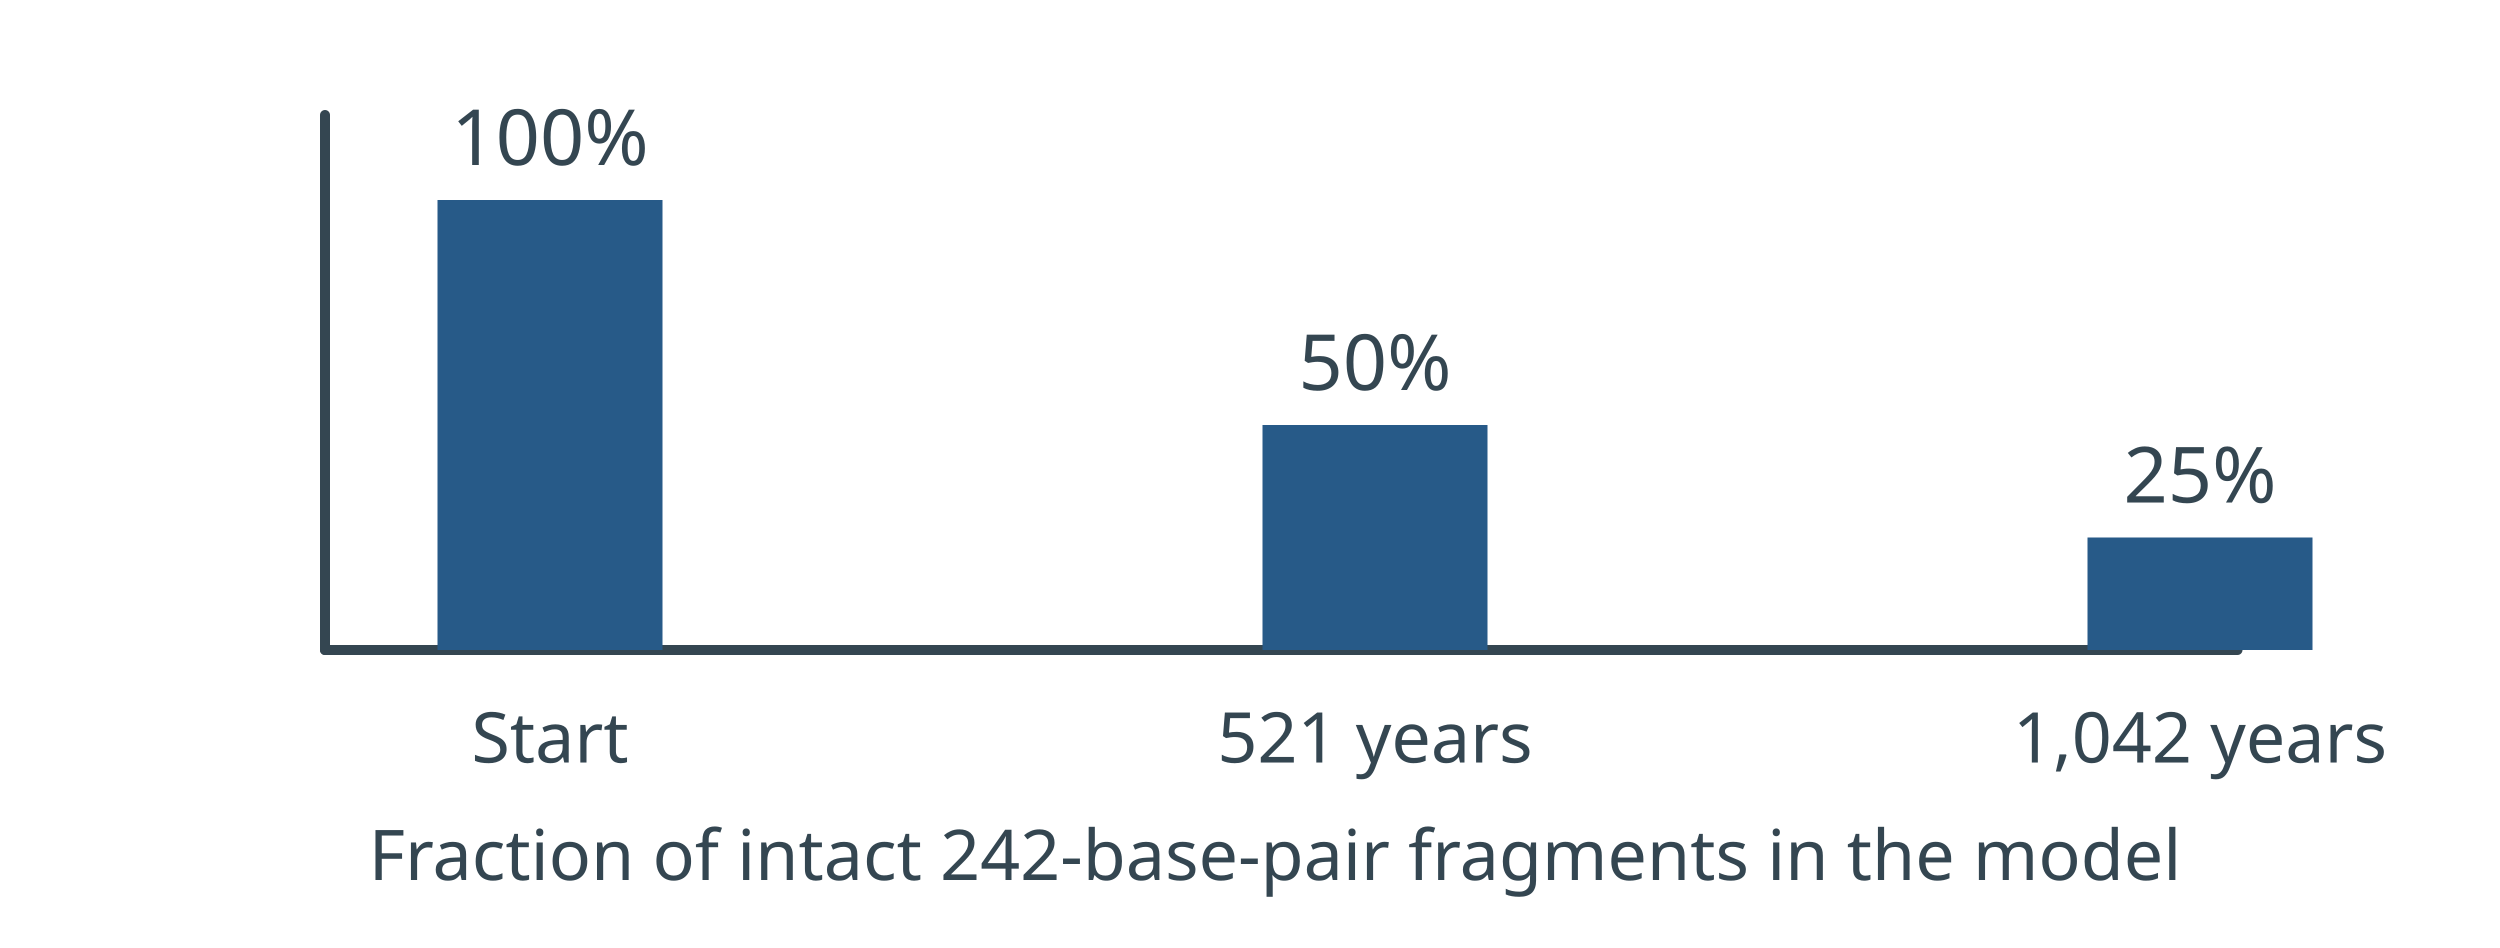
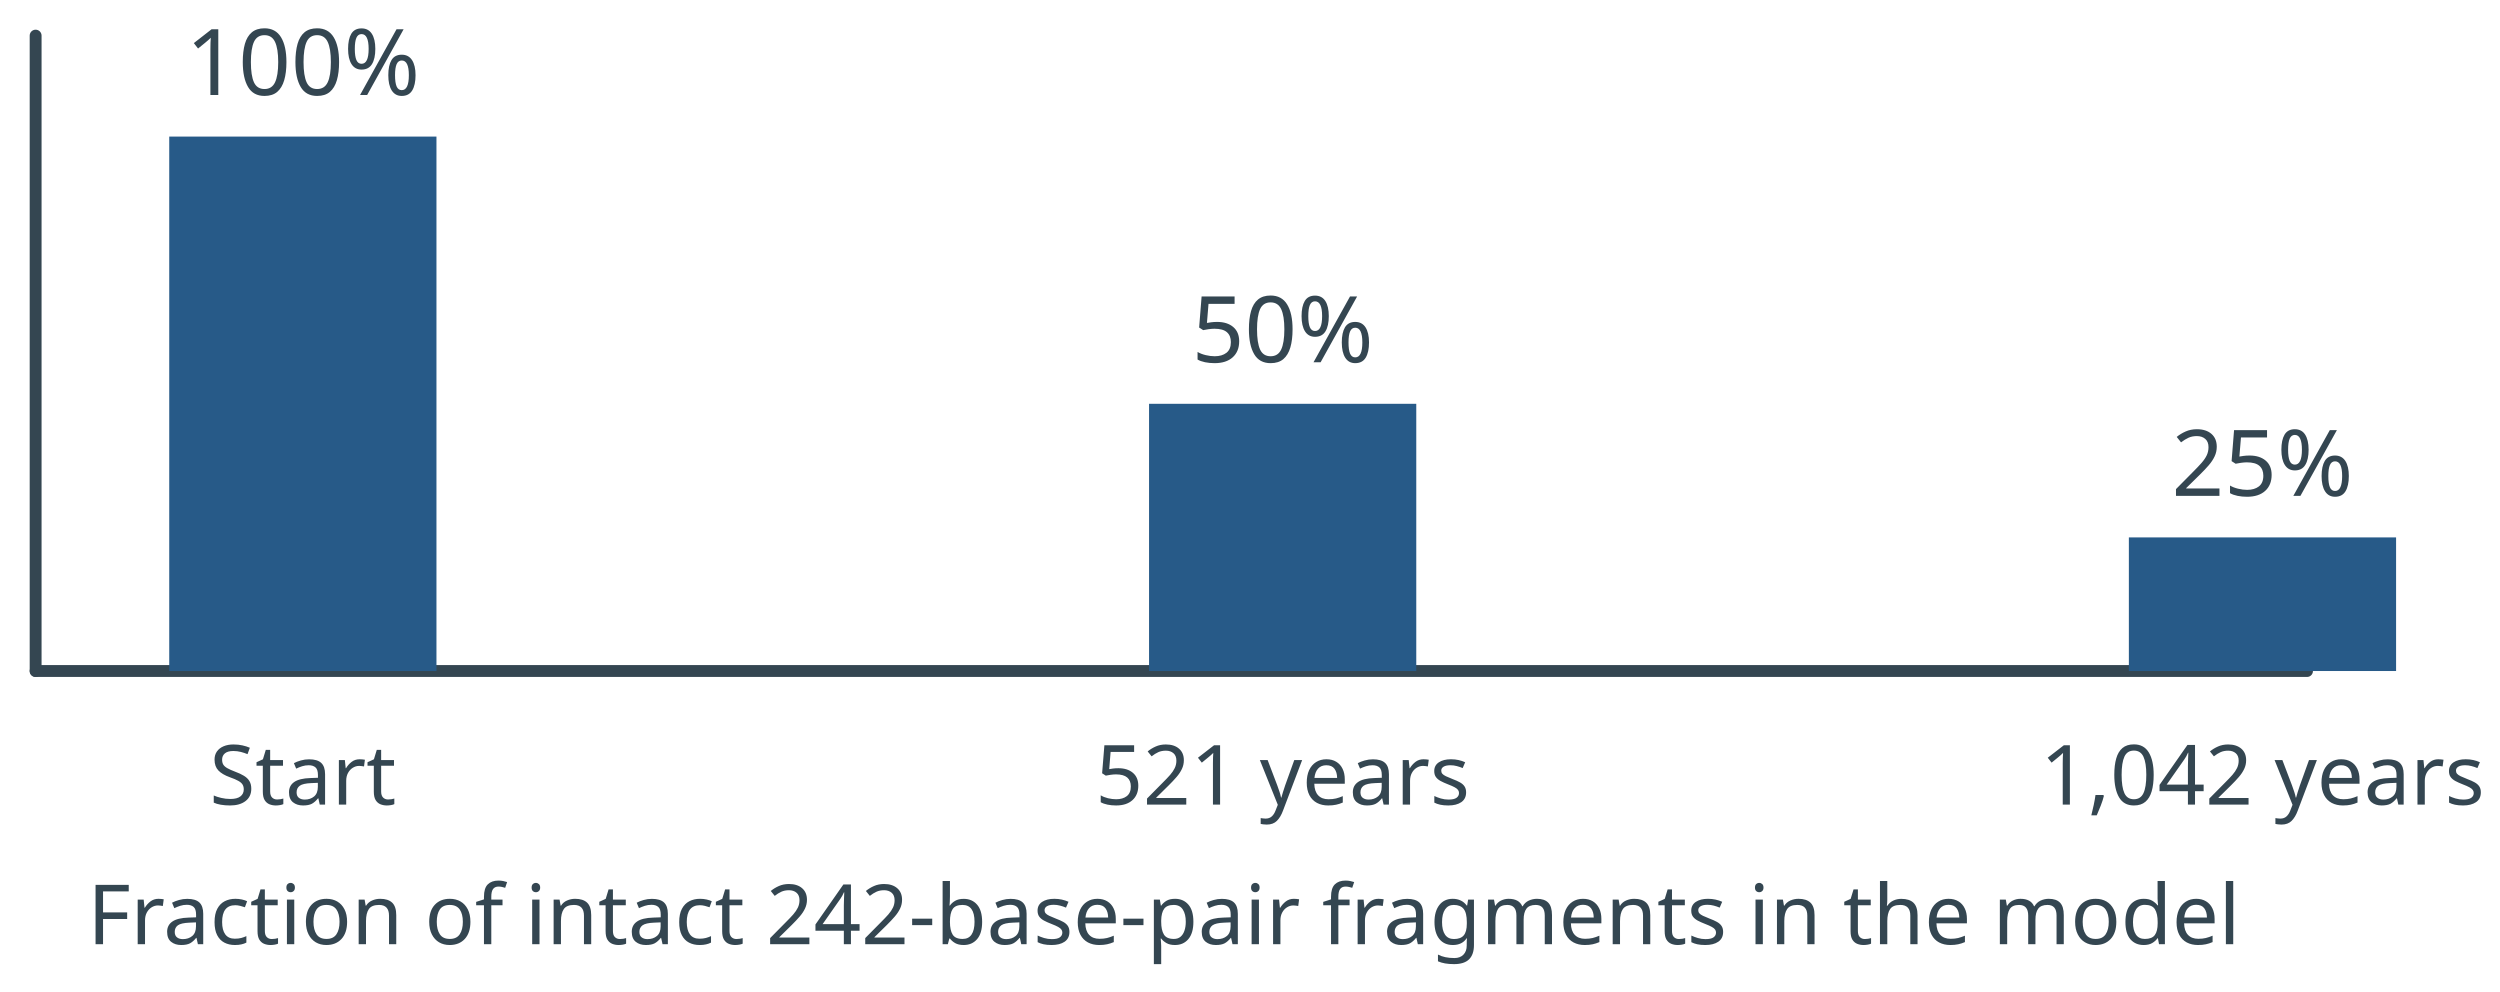
- <svg xmlns="http://www.w3.org/2000/svg" width="1000" height="379" viewBox="0 0 1000 379" role="img" aria-labelledby="title desc">
+ <svg xmlns="http://www.w3.org/2000/svg" width="842" height="334" viewBox="118 34 842 334" role="img" aria-labelledby="title desc">
  <line x1="130" y1="260" x2="895" y2="260" stroke="#344651" stroke-width="4" stroke-linecap="round" />
  <line x1="130" y1="46" x2="130" y2="260" stroke="#344651" stroke-width="4" stroke-linecap="round" />
  <rect x="175" y="80.0" width="90" height="180.0" fill="#275A88" />
  <text x="220" y="66.0" font-size="31" fill="#344651" text-anchor="middle" font-family="Atkinson Hyperlegible Next">100%</text>
  <text x="220" y="305" font-size="28" fill="#344651" text-anchor="middle" font-family="Atkinson Hyperlegible Next">Start</text>
  <rect x="505" y="170.0" width="90" height="90.0" fill="#275A88" />
  <text x="550" y="156.0" font-size="31" fill="#344651" text-anchor="middle" font-family="Atkinson Hyperlegible Next">50%</text>
  <text x="550" y="305" font-size="28" fill="#344651" text-anchor="middle" font-family="Atkinson Hyperlegible Next">521 years</text>
  <rect x="835" y="215.0" width="90" height="45.0" fill="#275A88" />
  <text x="880" y="201.0" font-size="31" fill="#344651" text-anchor="middle" font-family="Atkinson Hyperlegible Next">25%</text>
  <text x="880" y="305" font-size="28" fill="#344651" text-anchor="middle" font-family="Atkinson Hyperlegible Next">1,042 years</text>
  <text x="510" y="352" font-size="28" fill="#344651" text-anchor="middle" font-family="Atkinson Hyperlegible Next">Fraction of intact 242-base-pair fragments in the model</text>
</svg>
